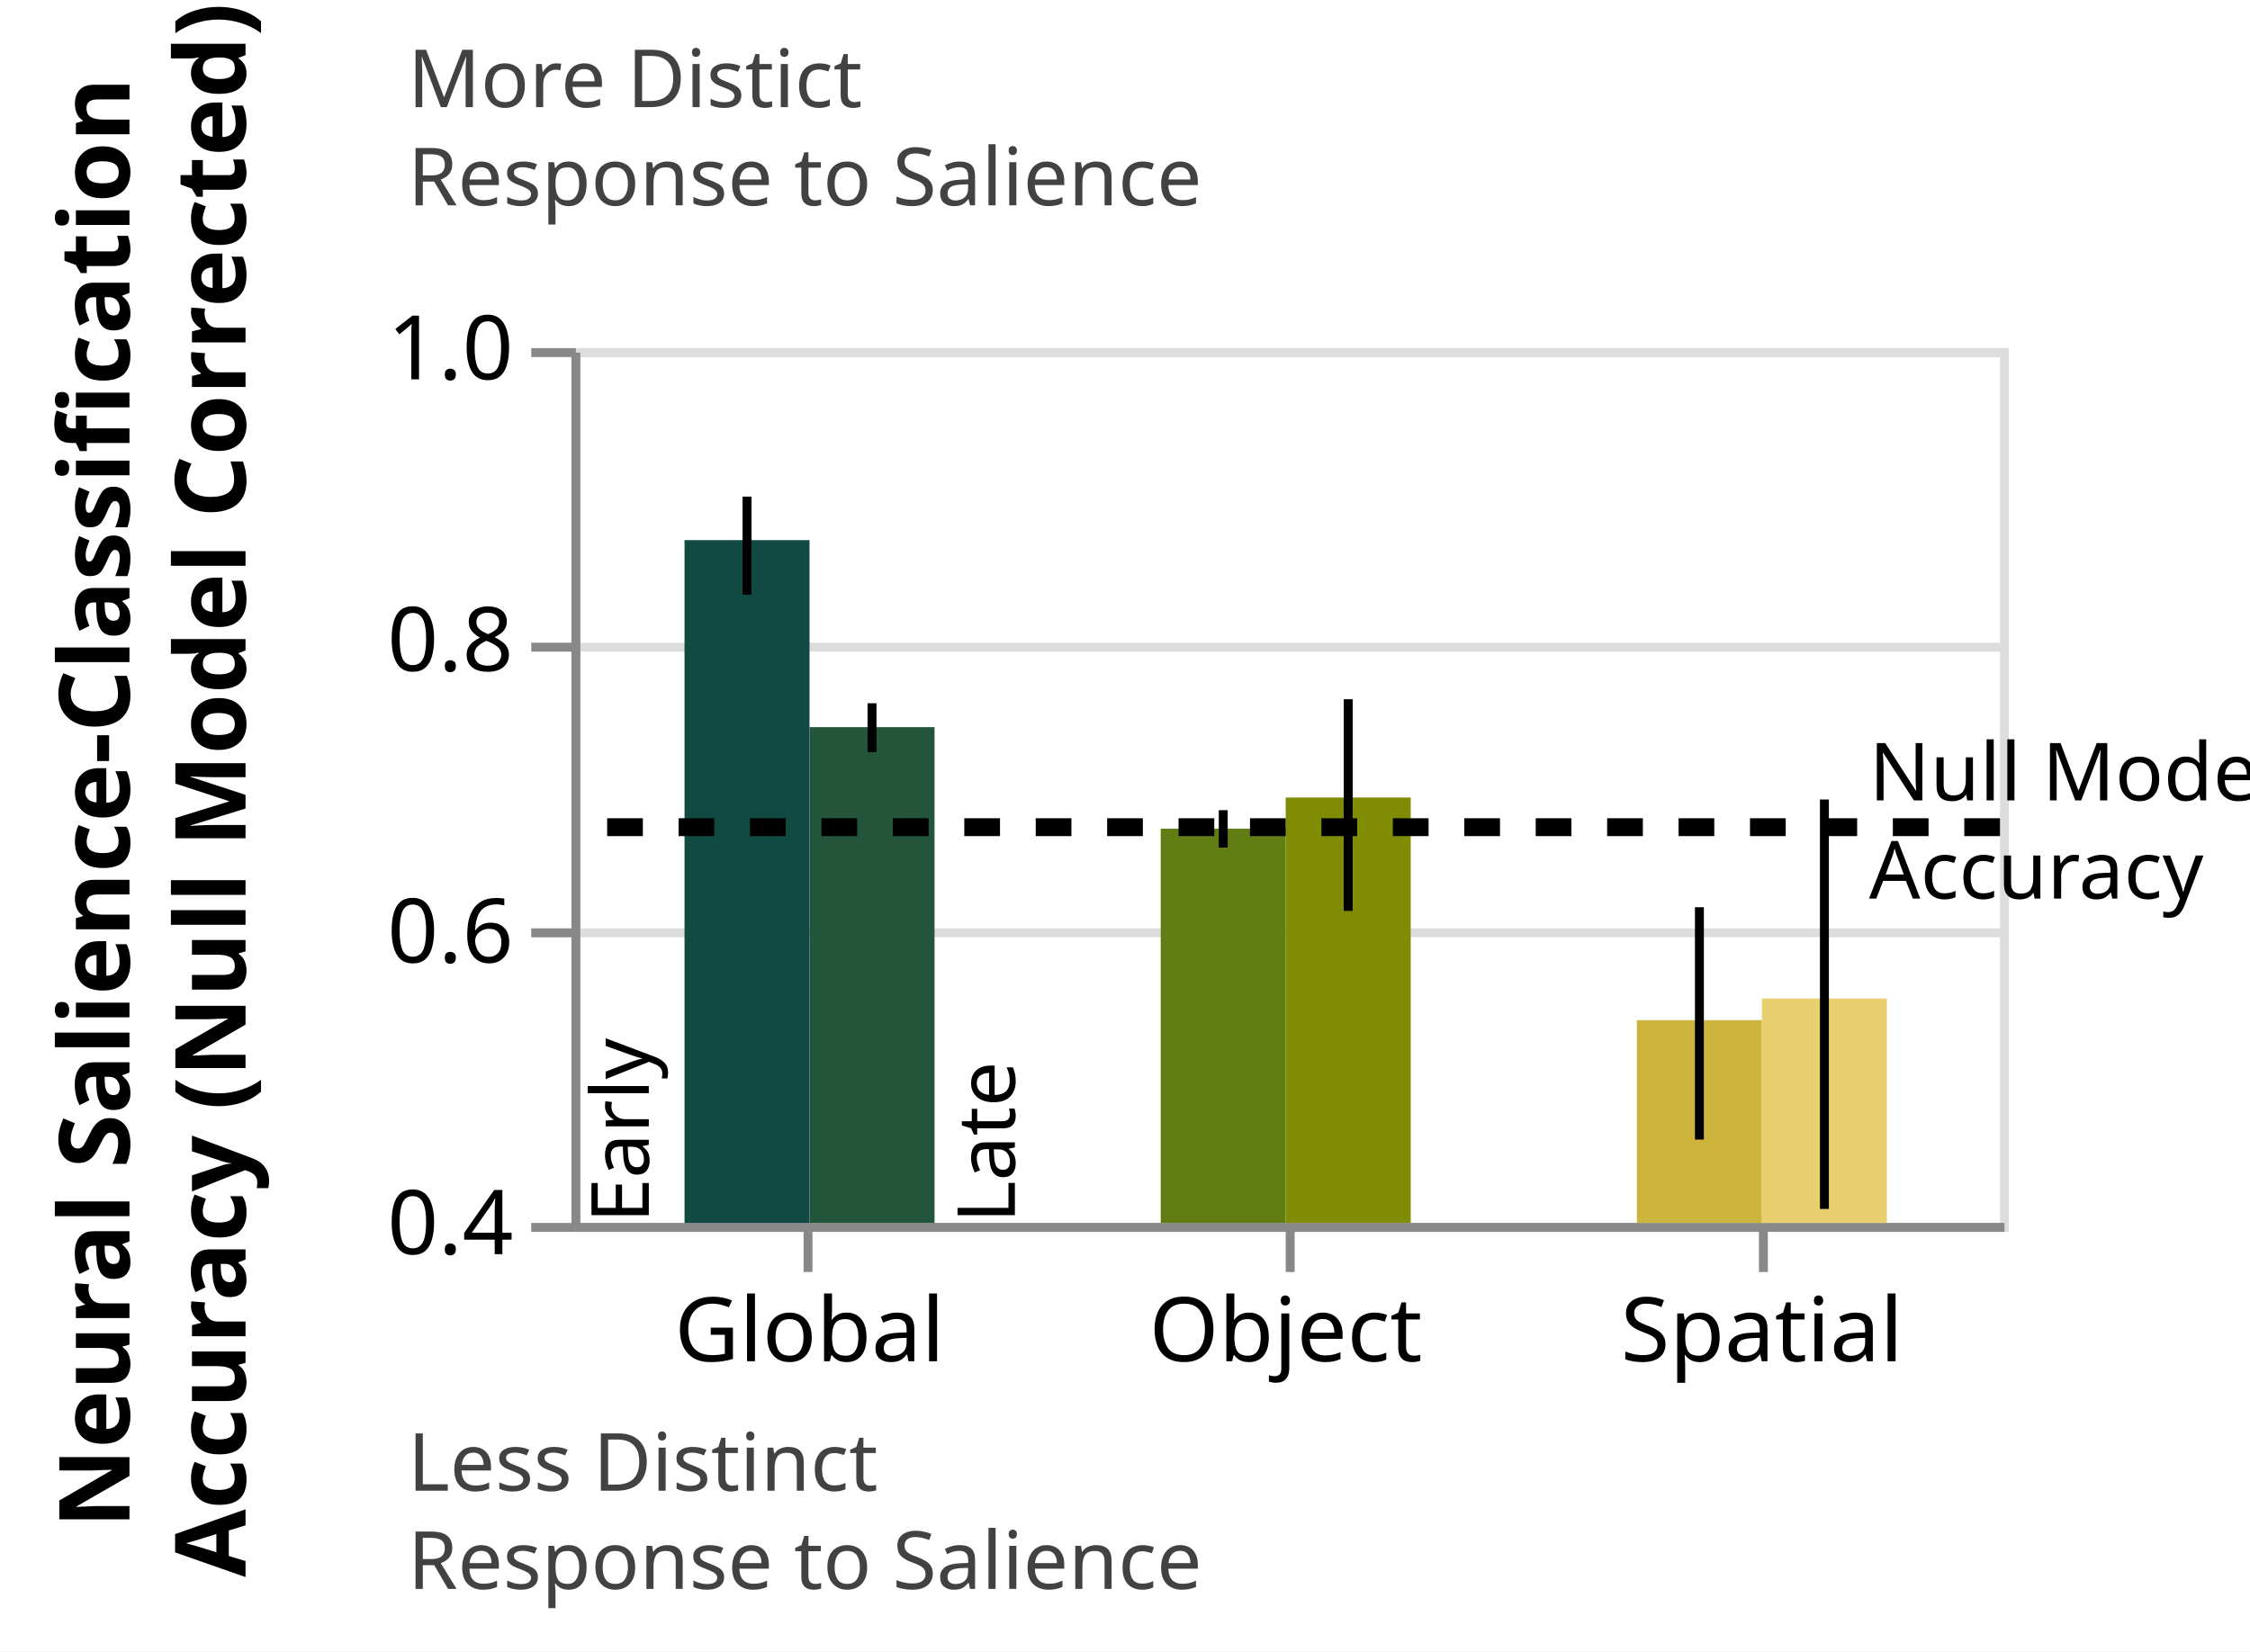
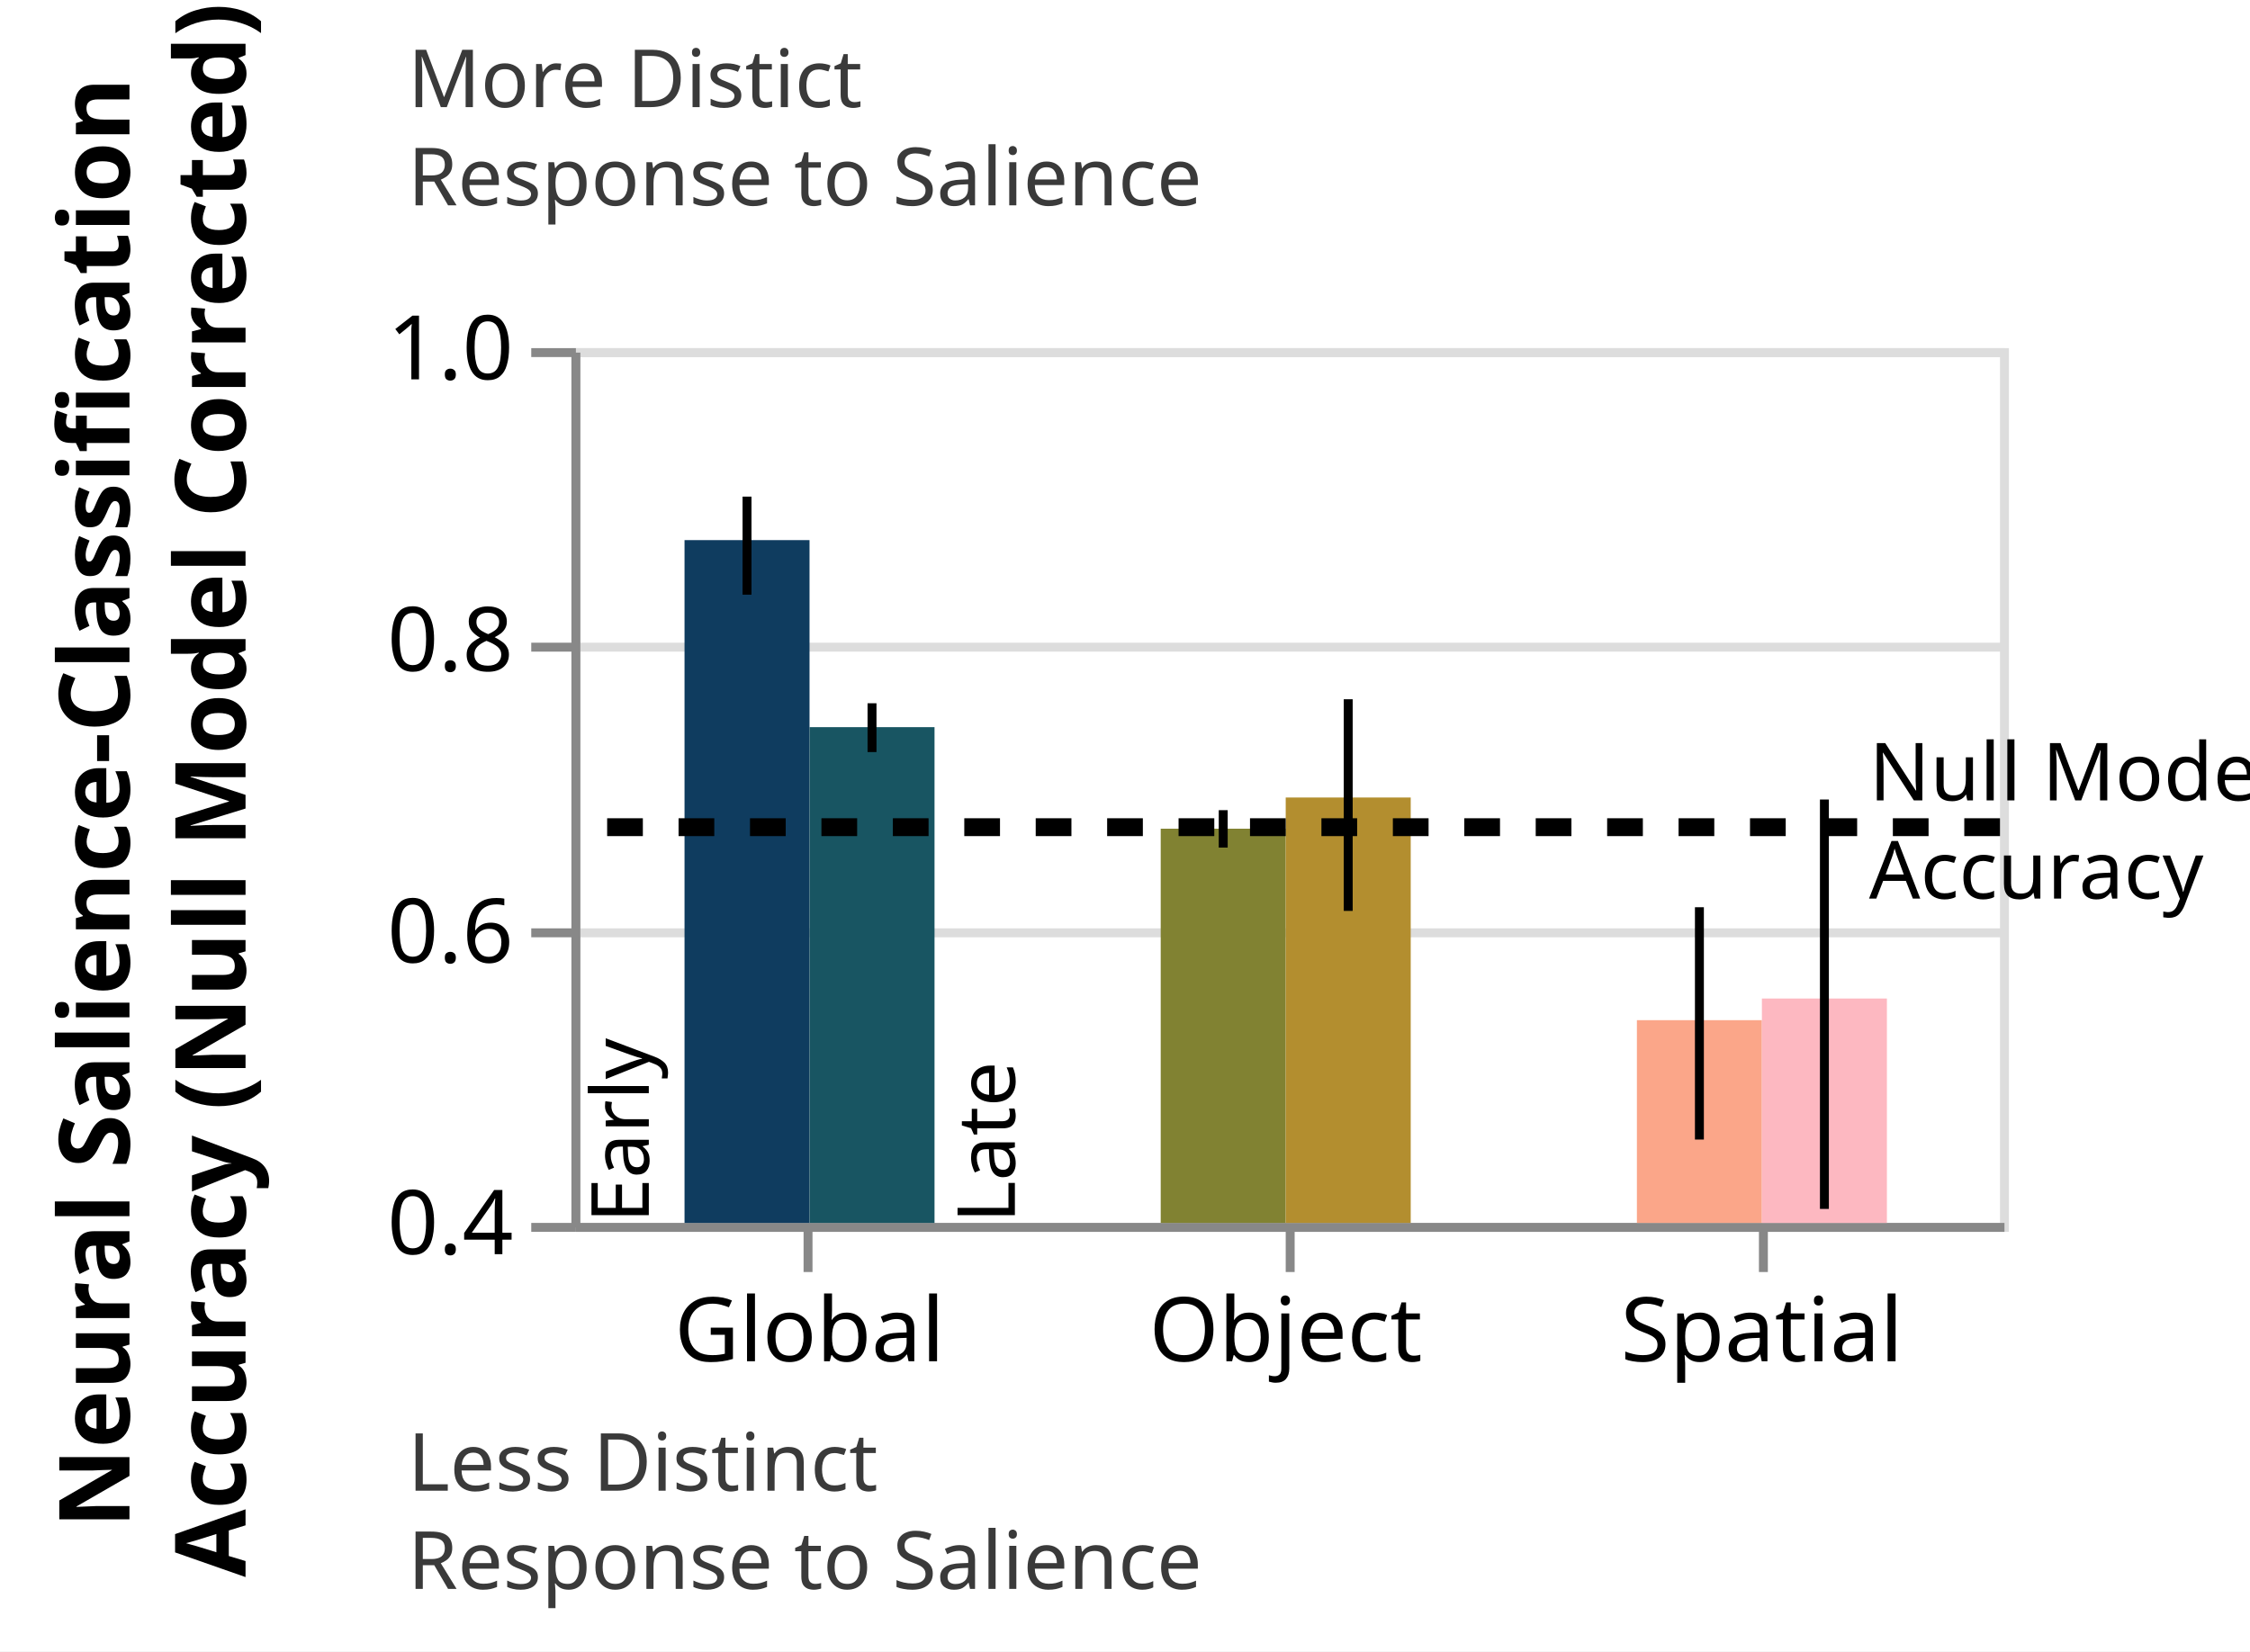
<svg xmlns="http://www.w3.org/2000/svg" class="marks" width="252" height="185" viewBox="0 0 252 185" version="1.1">
  <defs>
-     <clipPath id="clip1">
+     <clipPath id="clip1_neural">
      <rect x="0" y="0" width="160" height="98" />
    </clipPath>
-     <clipPath id="clip2">
+     <clipPath id="clip2_neural">
      <rect x="0" y="0" width="160" height="98" />
    </clipPath>
  </defs>
  <rect width="252" height="185" fill="white" />
  <g fill="none" stroke-miterlimit="10" transform="translate(64,39)">
    <g class="mark-group role-frame root" role="graphics-object" aria-roledescription="group mark container">
      <g transform="translate(0,0)">
        <path class="background" aria-hidden="true" d="M0.5,0.5h160v98h-160Z" stroke="#ddd" />
        <g>
          <g class="mark-group role-axis" aria-hidden="true">
            <g transform="translate(0.5,0.5)">
              <path class="background" aria-hidden="true" d="M0,0h0v0h0Z" pointer-events="none" />
              <g>
                <g class="mark-rule role-axis-grid" pointer-events="none">
                  <line transform="translate(0,98)" x2="160" y2="0" stroke="#ddd" stroke-width="1" opacity="1" />
                  <line transform="translate(0,65)" x2="160" y2="0" stroke="#ddd" stroke-width="1" opacity="1" />
                  <line transform="translate(0,33)" x2="160" y2="0" stroke="#ddd" stroke-width="1" opacity="1" />
                  <line transform="translate(0,0)" x2="160" y2="0" stroke="#ddd" stroke-width="1" opacity="1" />
                </g>
              </g>
              <path class="foreground" aria-hidden="true" d="" pointer-events="none" display="none" />
            </g>
          </g>
          <g class="mark-group role-axis" role="graphics-symbol" aria-roledescription="axis" aria-label="X-axis for a discrete scale with 3 values: global, object, spatial">
            <g transform="translate(0.5,98.5)">
              <path class="background" aria-hidden="true" d="M0,0h0v0h0Z" pointer-events="none" />
              <g>
                <g class="mark-rule role-axis-tick" pointer-events="none">
                  <line transform="translate(26,0)" x2="0" y2="5" stroke="#888" stroke-width="1" opacity="1" />
                  <line transform="translate(80,0)" x2="0" y2="5" stroke="#888" stroke-width="1" opacity="1" />
                  <line transform="translate(133,0)" x2="0" y2="5" stroke="#888" stroke-width="1" opacity="1" />
                </g>
                <g class="mark-text role-axis-label" pointer-events="none">
                  <text text-anchor="middle" transform="translate(26.16667,15)" font-family="sans-serif" font-size="10px" fill="#000" opacity="1">Global</text>
                  <text text-anchor="middle" transform="translate(79.5,15)" font-family="sans-serif" font-size="10px" fill="#000" opacity="1">Object</text>
                  <text text-anchor="middle" transform="translate(132.8333,15)" font-family="sans-serif" font-size="10px" fill="#000" opacity="1">Spatial</text>
                </g>
                <g class="mark-rule role-axis-domain" pointer-events="none">
                  <line transform="translate(0,0)" x2="160" y2="0" stroke="#888" stroke-width="1" opacity="1" />
                </g>
              </g>
              <path class="foreground" aria-hidden="true" d="" pointer-events="none" display="none" />
            </g>
          </g>
          <g class="mark-group role-axis" role="graphics-symbol" aria-roledescription="axis" aria-label="Y-axis titled 'Neural Salience-Classification Accuracy (Null Model Corrected)' for a linear scale with values from 0.4 to 1.0">
            <g transform="translate(0.5,0.5)">
              <path class="background" aria-hidden="true" d="M0,0h0v0h0Z" pointer-events="none" />
              <g>
                <g class="mark-rule role-axis-tick" pointer-events="none">
                  <line transform="translate(0,98)" x2="-5" y2="0" stroke="#888" stroke-width="1" opacity="1" />
                  <line transform="translate(0,65)" x2="-5" y2="0" stroke="#888" stroke-width="1" opacity="1" />
                  <line transform="translate(0,33)" x2="-5" y2="0" stroke="#888" stroke-width="1" opacity="1" />
                  <line transform="translate(0,0)" x2="-5" y2="0" stroke="#888" stroke-width="1" opacity="1" />
                </g>
                <g class="mark-text role-axis-label" pointer-events="none">
                  <text text-anchor="end" transform="translate(-7,101)" font-family="sans-serif" font-size="10px" fill="#000" opacity="1">0.4</text>
                  <text text-anchor="end" transform="translate(-7,68.33333)" font-family="sans-serif" font-size="10px" fill="#000" opacity="1">0.6</text>
                  <text text-anchor="end" transform="translate(-7,35.66667)" font-family="sans-serif" font-size="10px" fill="#000" opacity="1">0.8</text>
                  <text text-anchor="end" transform="translate(-7,3)" font-family="sans-serif" font-size="10px" fill="#000" opacity="1">1.0</text>
                </g>
                <g class="mark-rule role-axis-domain" pointer-events="none">
                  <line transform="translate(0,98)" x2="0" y2="-98" stroke="#888" stroke-width="1" opacity="1" />
                </g>
                <g class="mark-text role-axis-title" pointer-events="none">
                  <text text-anchor="middle" transform="translate(-48,49) rotate(-90) translate(0,-2)" font-family="sans-serif" font-size="11px" font-weight="bold" fill="#000" opacity="1">
                    <tspan>Neural Salience-Classification</tspan>
                    <tspan x="0" dy="13">Accuracy (Null Model Corrected)</tspan>
                  </text>
                </g>
              </g>
              <path class="foreground" aria-hidden="true" d="" pointer-events="none" display="none" />
            </g>
          </g>
-           <g class="mark-rect role-mark layer_0_marks" clip-path="url(#clip1)" role="graphics-object" aria-roledescription="rect mark container">
-             <path aria-label="condition_time: globalearly; : global; Neural Salience-Classification, Accuracy (Null Model Corrected): 0.868311150878" role="graphics-symbol" aria-roledescription="bar" d="M12.667,21.509h14v141.824h-14Z" fill="#114A43" />
-             <path aria-label="condition_time: objectearly; : object; Neural Salience-Classification, Accuracy (Null Model Corrected): 0.670400278781" role="graphics-symbol" aria-roledescription="bar" d="M66,53.835h14v109.499h-14Z" fill="#617D14" />
-             <path aria-label="condition_time: spatialearly; : spatial; Neural Salience-Classification, Accuracy (Null Model Corrected): 0.539079004161" role="graphics-symbol" aria-roledescription="bar" d="M119.333,75.284h14v88.05h-14Z" fill="#CDB53D" />
+           <g class="mark-rect role-mark layer_0_marks" clip-path="url(#clip1_neural)" role="graphics-object" aria-roledescription="rect mark container">
+             <path aria-label="condition_time: globalearly; : global; Neural Salience-Classification, Accuracy (Null Model Corrected): 0.868311150878" role="graphics-symbol" aria-roledescription="bar" d="M12.667,21.509h14v141.824h-14Z" fill="#0F3C5F" />
+             <path aria-label="condition_time: objectearly; : object; Neural Salience-Classification, Accuracy (Null Model Corrected): 0.670400278781" role="graphics-symbol" aria-roledescription="bar" d="M66,53.835h14v109.499h-14Z" fill="#818232" />
+             <path aria-label="condition_time: spatialearly; : spatial; Neural Salience-Classification, Accuracy (Null Model Corrected): 0.539079004161" role="graphics-symbol" aria-roledescription="bar" d="M119.333,75.284h14v88.05h-14Z" fill="#FBA689" />
          </g>
          <g class="mark-rule role-mark layer_1_marks" role="graphics-object" aria-roledescription="rule mark container">
            <line aria-label="condition: global; : 0.830901091488; upper: 0.898147636374" role="graphics-symbol" aria-roledescription="rule mark" transform="translate(19.66667,27.61949)" x2="0" y2="-10.984" stroke="black" />
            <line aria-label="condition: object; : 0.657437701821; upper: 0.683095885495" role="graphics-symbol" aria-roledescription="rule mark" transform="translate(73,55.95184)" x2="0" y2="-4.191" stroke="black" />
            <line aria-label="condition: spatial; : 0.457187109232; upper: 0.616522431555" role="graphics-symbol" aria-roledescription="rule mark" transform="translate(126.3333,88.65944)" x2="0" y2="-26.025" stroke="black" />
          </g>
-           <g class="mark-rect role-mark layer_2_marks" clip-path="url(#clip2)" role="graphics-object" aria-roledescription="rect mark container">
-             <path aria-label="condition_time: globallate; condition: global; Neural Salience-Classification, Accuracy (Null Model Corrected): 0.740029726618" role="graphics-symbol" aria-roledescription="bar" d="M26.667,42.462h14v120.872h-14Z" fill="#225539" />
-             <path aria-label="condition_time: objectlate; condition: object; Neural Salience-Classification, Accuracy (Null Model Corrected): 0.691793818573" role="graphics-symbol" aria-roledescription="bar" d="M80,50.34h14v112.993h-14Z" fill="#808D04" />
-             <path aria-label="condition_time: spatiallate; condition: spatial; Neural Salience-Classification, Accuracy (Null Model Corrected): 0.553904861226" role="graphics-symbol" aria-roledescription="bar" d="M133.333,72.862h14v90.471h-14Z" fill="#E9CF6D" />
+           <g class="mark-rect role-mark layer_2_marks" clip-path="url(#clip2_neural)" role="graphics-object" aria-roledescription="rect mark container">
+             <path aria-label="condition_time: globallate; condition: global; Neural Salience-Classification, Accuracy (Null Model Corrected): 0.740029726618" role="graphics-symbol" aria-roledescription="bar" d="M26.667,42.462h14v120.872h-14Z" fill="#185562" />
+             <path aria-label="condition_time: objectlate; condition: object; Neural Salience-Classification, Accuracy (Null Model Corrected): 0.691793818573" role="graphics-symbol" aria-roledescription="bar" d="M80,50.34h14v112.993h-14Z" fill="#B38E2F" />
+             <path aria-label="condition_time: spatiallate; condition: spatial; Neural Salience-Classification, Accuracy (Null Model Corrected): 0.553904861226" role="graphics-symbol" aria-roledescription="bar" d="M133.333,72.862h14v90.471h-14Z" fill="#FDB8C1" />
          </g>
          <g class="mark-rule role-mark layer_3_marks" role="graphics-object" aria-roledescription="rule mark container">
            <line aria-label="condition: global; : 0.72295201181; upper: 0.756422133369" role="graphics-symbol" aria-roledescription="rule mark" transform="translate(33.66667,45.25117)" x2="0" y2="-5.467" stroke="black" />
            <line aria-label="condition: object; : 0.614004770685; upper: 0.759176461081" role="graphics-symbol" aria-roledescription="rule mark" transform="translate(87,63.04589)" x2="0" y2="-23.711" stroke="black" />
            <line aria-label="condition: spatial; : 0.40960981736; upper: 0.69041142263" role="graphics-symbol" aria-roledescription="rule mark" transform="translate(140.3333,96.4304)" x2="0" y2="-45.864" stroke="black" />
          </g>
          <g class="mark-text role-mark layer_4_marks" role="graphics-object" aria-roledescription="text mark container">
            <text aria-label=": global" role="graphics-symbol" aria-roledescription="text mark" text-anchor="start" transform="translate(26.66667,98) rotate(-90) translate(0,-18)" font-family="sans-serif" font-size="9px" fill="black">Early</text>
          </g>
          <g class="mark-text role-mark layer_5_marks" role="graphics-object" aria-roledescription="text mark container">
            <text aria-label=": global" role="graphics-symbol" aria-roledescription="text mark" text-anchor="start" transform="translate(26.66667,98) rotate(-90) translate(0,23)" font-family="sans-serif" font-size="9px" fill="black">Late</text>
          </g>
          <g class="mark-text role-mark layer_6_layer_0_marks" role="graphics-object" aria-roledescription="text mark container">
-             <text text-anchor="start" transform="translate(-18.33333,128)" font-family="sans-serif" font-size="9px" fill="#424242">
+             <text text-anchor="start" transform="translate(-18.33333,128)" font-family="sans-serif" font-size="9px" fill="#3A3A3A">
              <tspan>Less Distinct</tspan>
              <tspan x="0" dy="11">Response to Salience</tspan>
            </text>
          </g>
          <g class="mark-text role-mark layer_6_layer_1_marks" role="graphics-object" aria-roledescription="text mark container">
-             <text text-anchor="start" transform="translate(-18.33333,-27)" font-family="sans-serif" font-size="9px" fill="#424242">
+             <text text-anchor="start" transform="translate(-18.33333,-27)" font-family="sans-serif" font-size="9px" fill="#3A3A3A">
              <tspan>More Distict</tspan>
              <tspan x="0" dy="11">Response to Salience</tspan>
            </text>
          </g>
          <g class="mark-rule role-mark layer_7_layer_0_marks" role="graphics-symbol" aria-roledescription="rule mark container">
            <line transform="translate(160,53.66714)" x2="-160" y2="0" stroke="black" stroke-width="2" stroke-dasharray="4,4" />
          </g>
          <g class="mark-text role-mark layer_7_layer_1_marks" role="graphics-object" aria-roledescription="text mark container">
            <text text-anchor="start" transform="translate(145.3333,50.66714)" font-family="sans-serif" font-size="9px" fill="black">
              <tspan>Null Model</tspan>
              <tspan x="0" dy="11">Accuracy</tspan>
            </text>
          </g>
        </g>
        <path class="foreground" aria-hidden="true" d="" display="none" />
      </g>
    </g>
  </g>
</svg>
